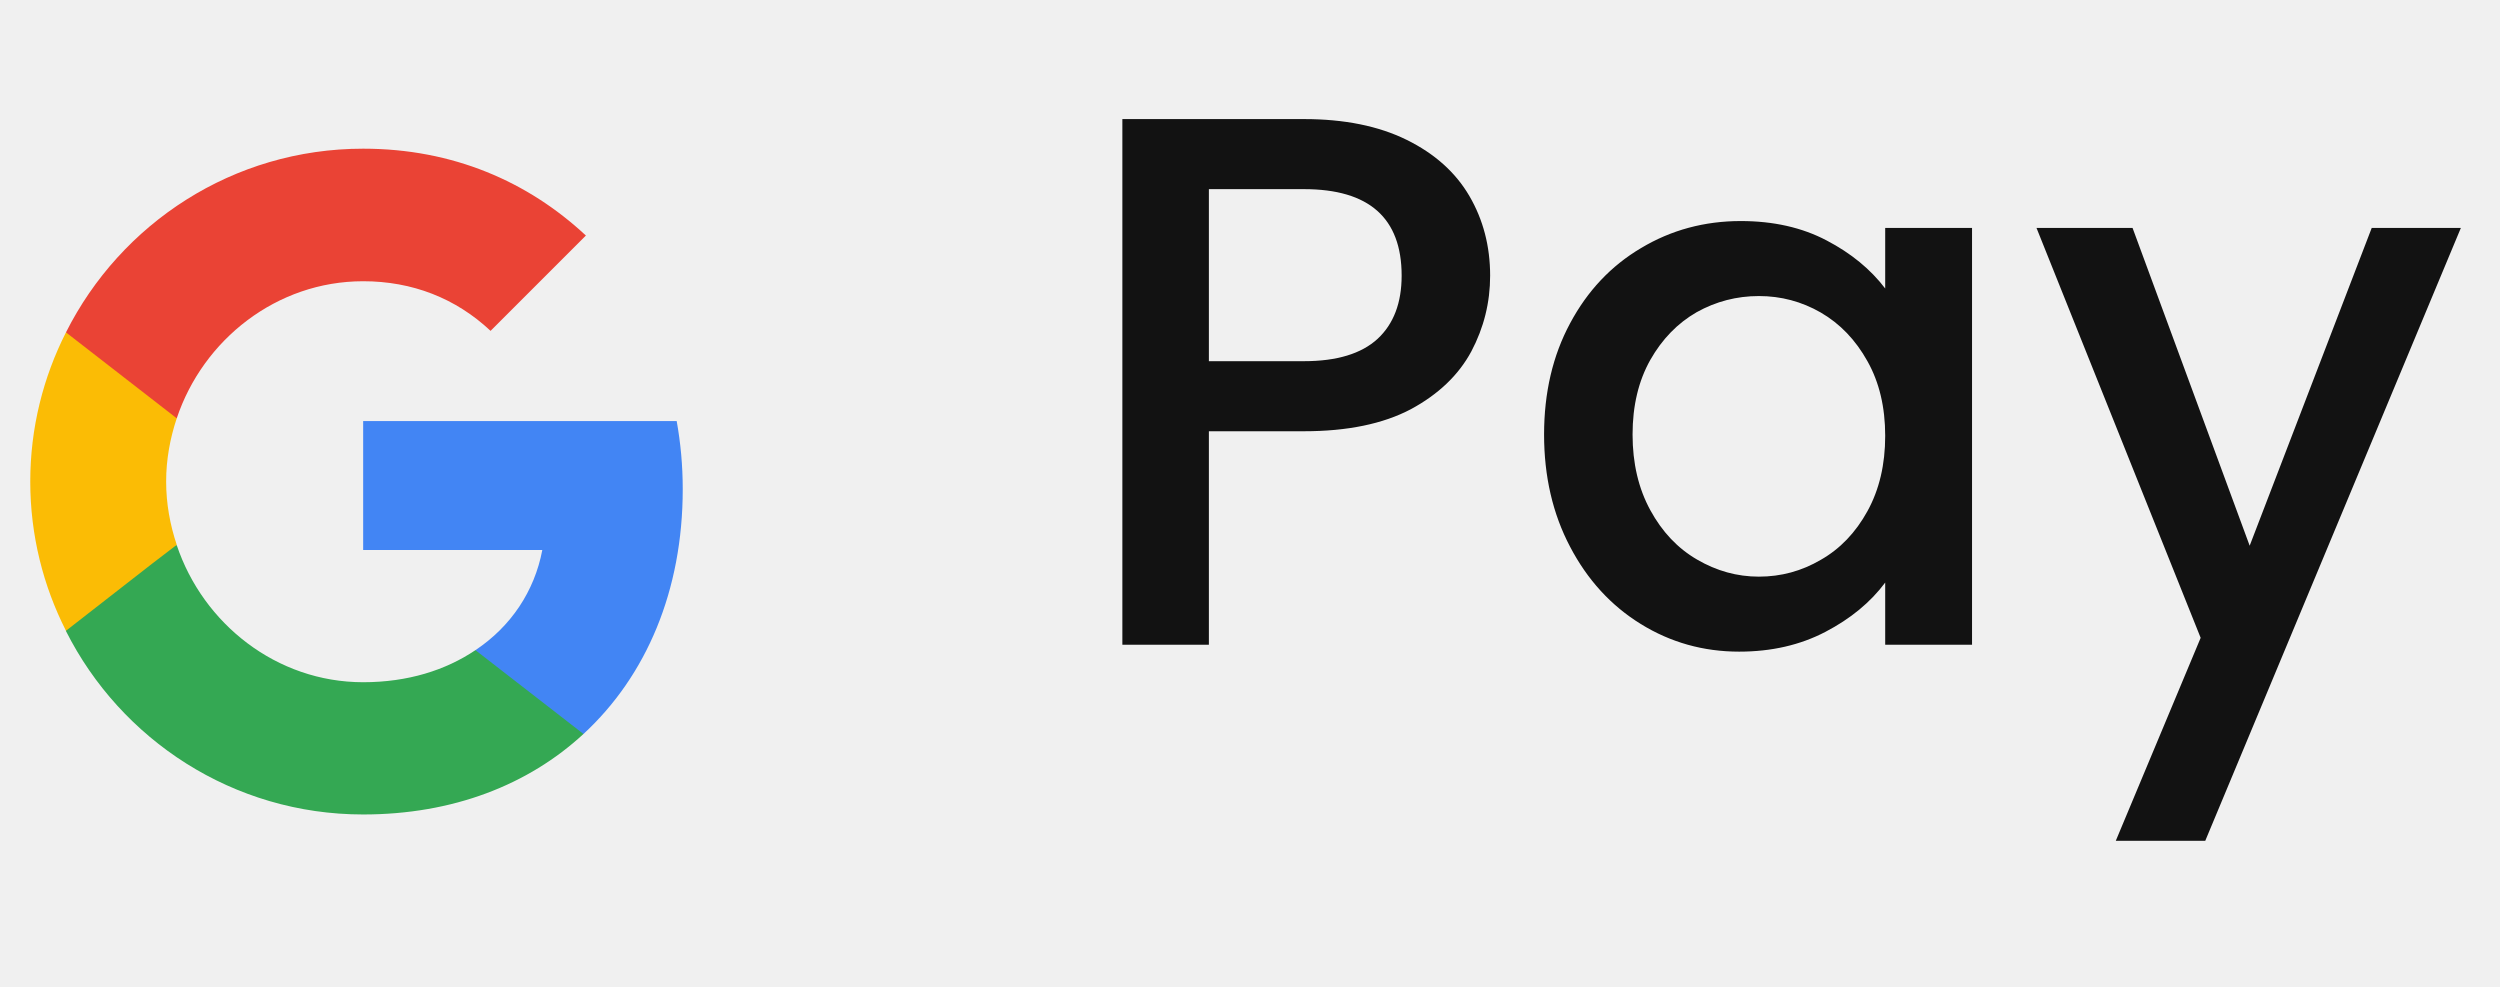
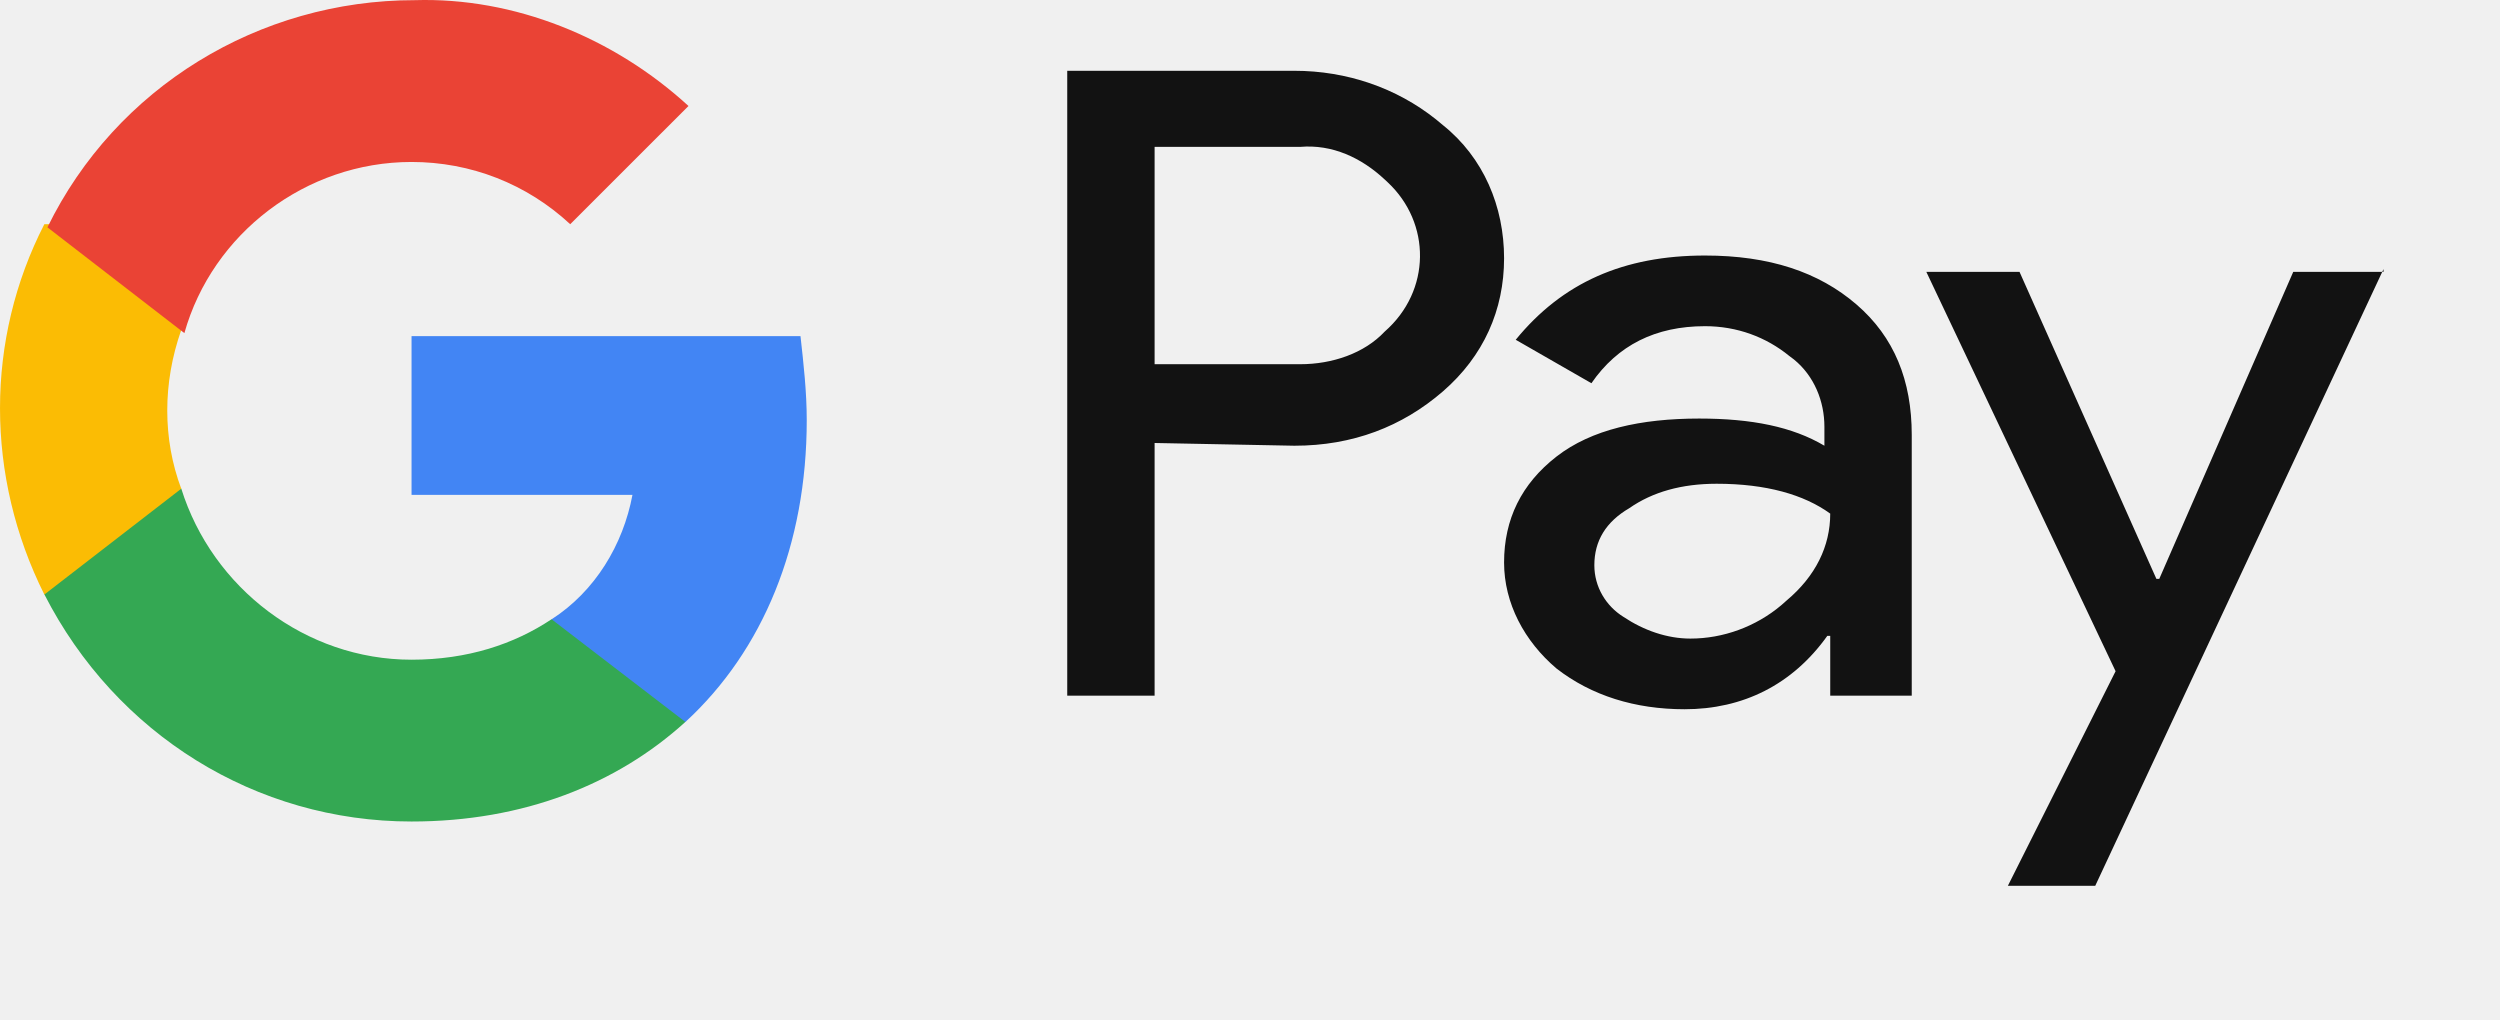
- <svg xmlns="http://www.w3.org/2000/svg" width="76" height="30" viewBox="0 0 76 30" fill="none">
-   <g transform="translate(0 3.6) scale(0.92)">
-     <path d="M22.56 12.25c0-.78-.07-1.53-.2-2.25H12v4.26h5.92c-.26 1.37-1.04 2.53-2.21 3.31v2.77h3.57c2.08-1.92 3.28-4.74 3.28-8.09z" fill="#4285F4" />
-     <path d="M12 23c2.97 0 5.46-.98 7.28-2.66l-3.57-2.77c-.98.66-2.23 1.06-3.71 1.06-2.86 0-5.29-1.93-6.16-4.53H2.18v2.84C3.99 20.53 7.7 23 12 23z" fill="#34A853" />
-     <path d="M5.84 14.09c-.22-.66-.35-1.36-.35-2.09s.13-1.43.35-2.09V7.07H2.18C1.43 8.55 1 10.22 1 12s.43 3.45 1.18 4.93l2.85-2.22.81-.62z" fill="#FBBC05" />
-     <path d="M12 5.38c1.62 0 3.06.56 4.21 1.64l3.15-3.15C17.45 2.09 14.97 1 12 1 7.7 1 3.99 3.47 2.18 7.07l3.66 2.84c.87-2.6 3.3-4.53 6.16-4.53z" fill="#EA4335" />
+ <svg xmlns="http://www.w3.org/2000/svg" width="76" height="31" viewBox="0 0 76 31" fill="none">
+   <g clip-path="url(#clip0_541_90848)">
+     <path d="M51.832 7.768C53.78 7.768 55.285 8.264 56.436 9.255C57.586 10.246 58.117 11.568 58.117 13.219V21.148H55.639V19.331H55.55C54.488 20.818 52.983 21.561 51.212 21.561C49.707 21.561 48.379 21.148 47.317 20.322C46.343 19.496 45.724 18.34 45.724 17.101C45.724 15.78 46.255 14.706 47.317 13.88C48.379 13.054 49.884 12.724 51.655 12.724C53.248 12.724 54.488 12.972 55.462 13.55V12.972C55.462 12.201 55.153 11.43 54.536 10.928L54.399 10.825C53.691 10.246 52.806 9.916 51.832 9.916C50.327 9.916 49.176 10.494 48.379 11.65L46.078 10.329C47.494 8.594 49.353 7.768 51.832 7.768ZM39.35 2.152C40.938 2.152 42.448 2.668 43.655 3.63L43.865 3.804C45.104 4.795 45.724 6.282 45.724 7.851C45.724 9.42 45.104 10.824 43.865 11.898C42.625 12.971 41.12 13.55 39.35 13.55L35.1 13.467V21.148H32.444V2.152H39.35ZM52.186 14.706C51.124 14.706 50.239 14.954 49.53 15.449C48.822 15.862 48.468 16.44 48.468 17.183C48.468 17.844 48.822 18.422 49.353 18.753C49.973 19.166 50.681 19.413 51.389 19.413C52.381 19.413 53.372 19.054 54.148 18.401L54.311 18.257C55.196 17.514 55.639 16.605 55.639 15.614C54.842 15.036 53.691 14.706 52.186 14.706M39.527 4.465H35.1V11.072H39.527C40.501 11.072 41.474 10.742 42.094 10.081C43.511 8.842 43.511 6.778 42.183 5.539L42.094 5.456C41.386 4.795 40.501 4.382 39.527 4.465M72.459 8.181L63.695 26.929H61.039L64.314 20.405L58.56 8.264H61.393L65.554 17.597H65.642L69.715 8.264H72.459V8.181Z" fill="#121212" />
+     <path d="M24.525 12.773C24.525 11.921 24.43 11.07 24.335 10.219H12.511V15.043H19.227C18.944 16.557 18.092 17.976 16.768 18.827V21.949H20.835C23.201 19.773 24.525 16.557 24.525 12.773" fill="#4285F4" />
+     <path d="M12.51 24.974C15.916 24.974 18.754 23.838 20.835 21.947L16.767 18.825C15.632 19.582 14.213 20.055 12.51 20.055C9.294 20.055 6.456 17.879 5.51 14.852H1.348V18.068C3.523 22.325 7.78 24.974 12.51 24.974Z" fill="#34A853" />
+     <path d="M5.51 14.857C4.943 13.344 4.943 11.641 5.51 10.033V6.816H1.348C-0.449 10.317 -0.449 14.479 1.348 18.074L5.51 14.857Z" fill="#FBBC04" />
+     <path d="M12.511 4.924C14.308 4.924 16.011 5.587 17.335 6.816L20.93 3.222C18.66 1.14 15.632 -0.089 12.605 0.005C7.875 0.005 3.524 2.654 1.442 6.911L5.605 10.127C6.456 7.1 9.294 4.924 12.511 4.924Z" fill="#EA4335" />
  </g>
-   <path d="M39.64 13.11H36.75V19.6H34.12V3.62H39.64Q41.48 3.62 42.76 4.25Q44.04 4.88 44.67 5.96Q45.3 7.04 45.3 8.38Q45.3 9.6 44.73 10.68Q44.15 11.76 42.89 12.44Q41.62 13.11 39.64 13.11ZM42.61 8.38Q42.61 5.75 39.64 5.75H36.75V10.98H39.64Q41.14 10.98 41.88 10.3Q42.61 9.62 42.61 8.38ZM52.92 6.72Q54.41 6.72 55.53 7.31Q56.64 7.89 57.31 8.77V6.93H59.95V19.6H57.31V17.71Q56.64 18.61 55.49 19.21Q54.34 19.81 52.87 19.81Q51.24 19.81 49.88 18.97Q48.52 18.13 47.73 16.62Q46.94 15.12 46.94 13.21Q46.94 11.3 47.73 9.83Q48.52 8.35 49.89 7.54Q51.26 6.72 52.92 6.72ZM53.47 9Q52.46 9 51.58 9.49Q50.71 9.99 50.17 10.94Q49.63 11.9 49.63 13.21Q49.63 14.52 50.17 15.51Q50.71 16.5 51.59 17.01Q52.48 17.53 53.47 17.53Q54.48 17.53 55.35 17.02Q56.23 16.52 56.77 15.54Q57.31 14.56 57.31 13.25Q57.31 11.94 56.77 10.98Q56.23 10.01 55.35 9.5Q54.48 9 53.47 9ZM74.81 6.93 67.04 25.56H64.32L66.9 19.39L61.91 6.93H64.83L68.39 16.59L72.1 6.93Z" fill="#121212" />
+   <defs>
+     <clipPath id="clip0_541_90848">
+       <rect width="75.704" height="30.163" fill="white" />
+     </clipPath>
+   </defs>
</svg>
